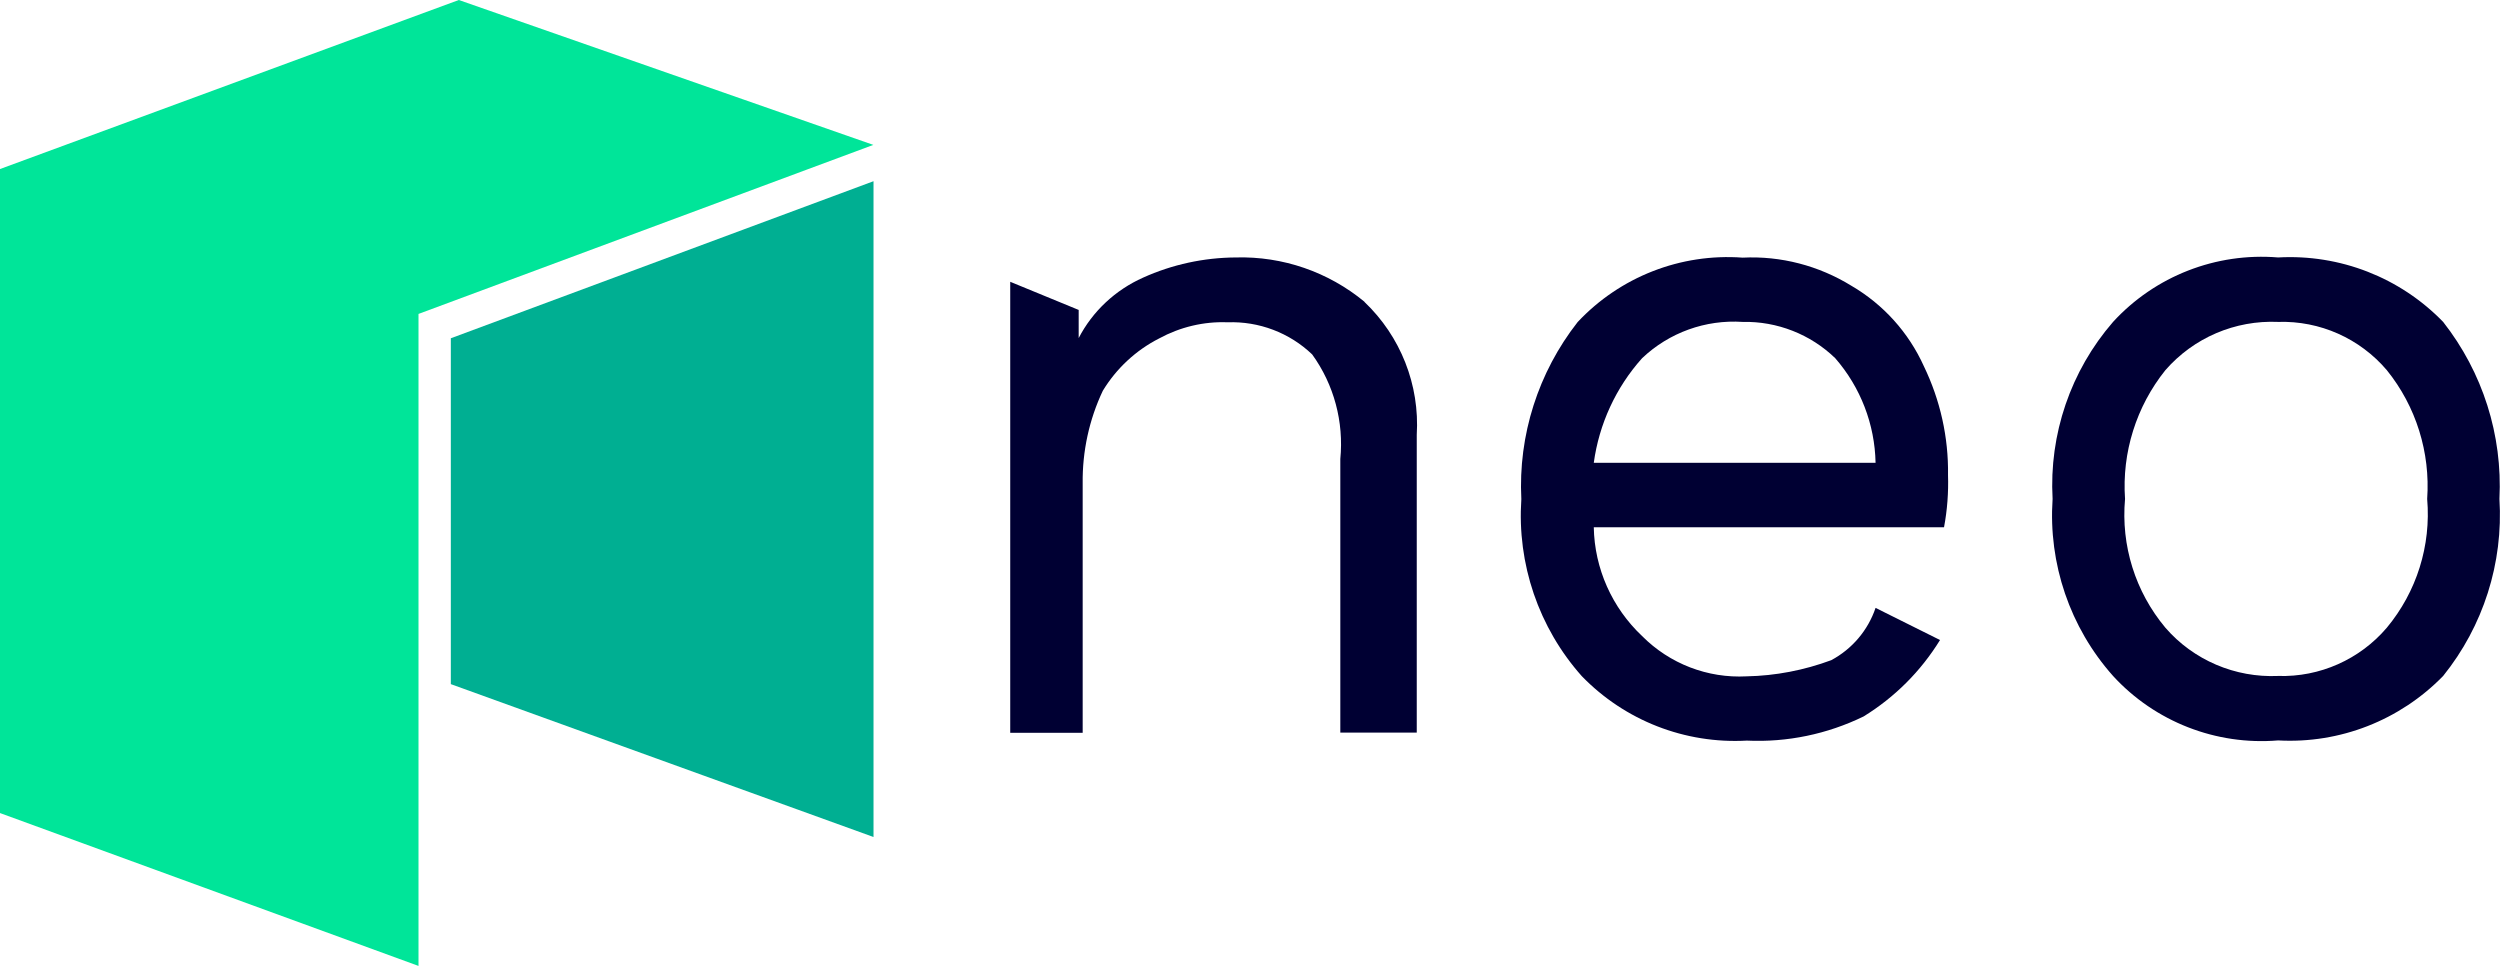
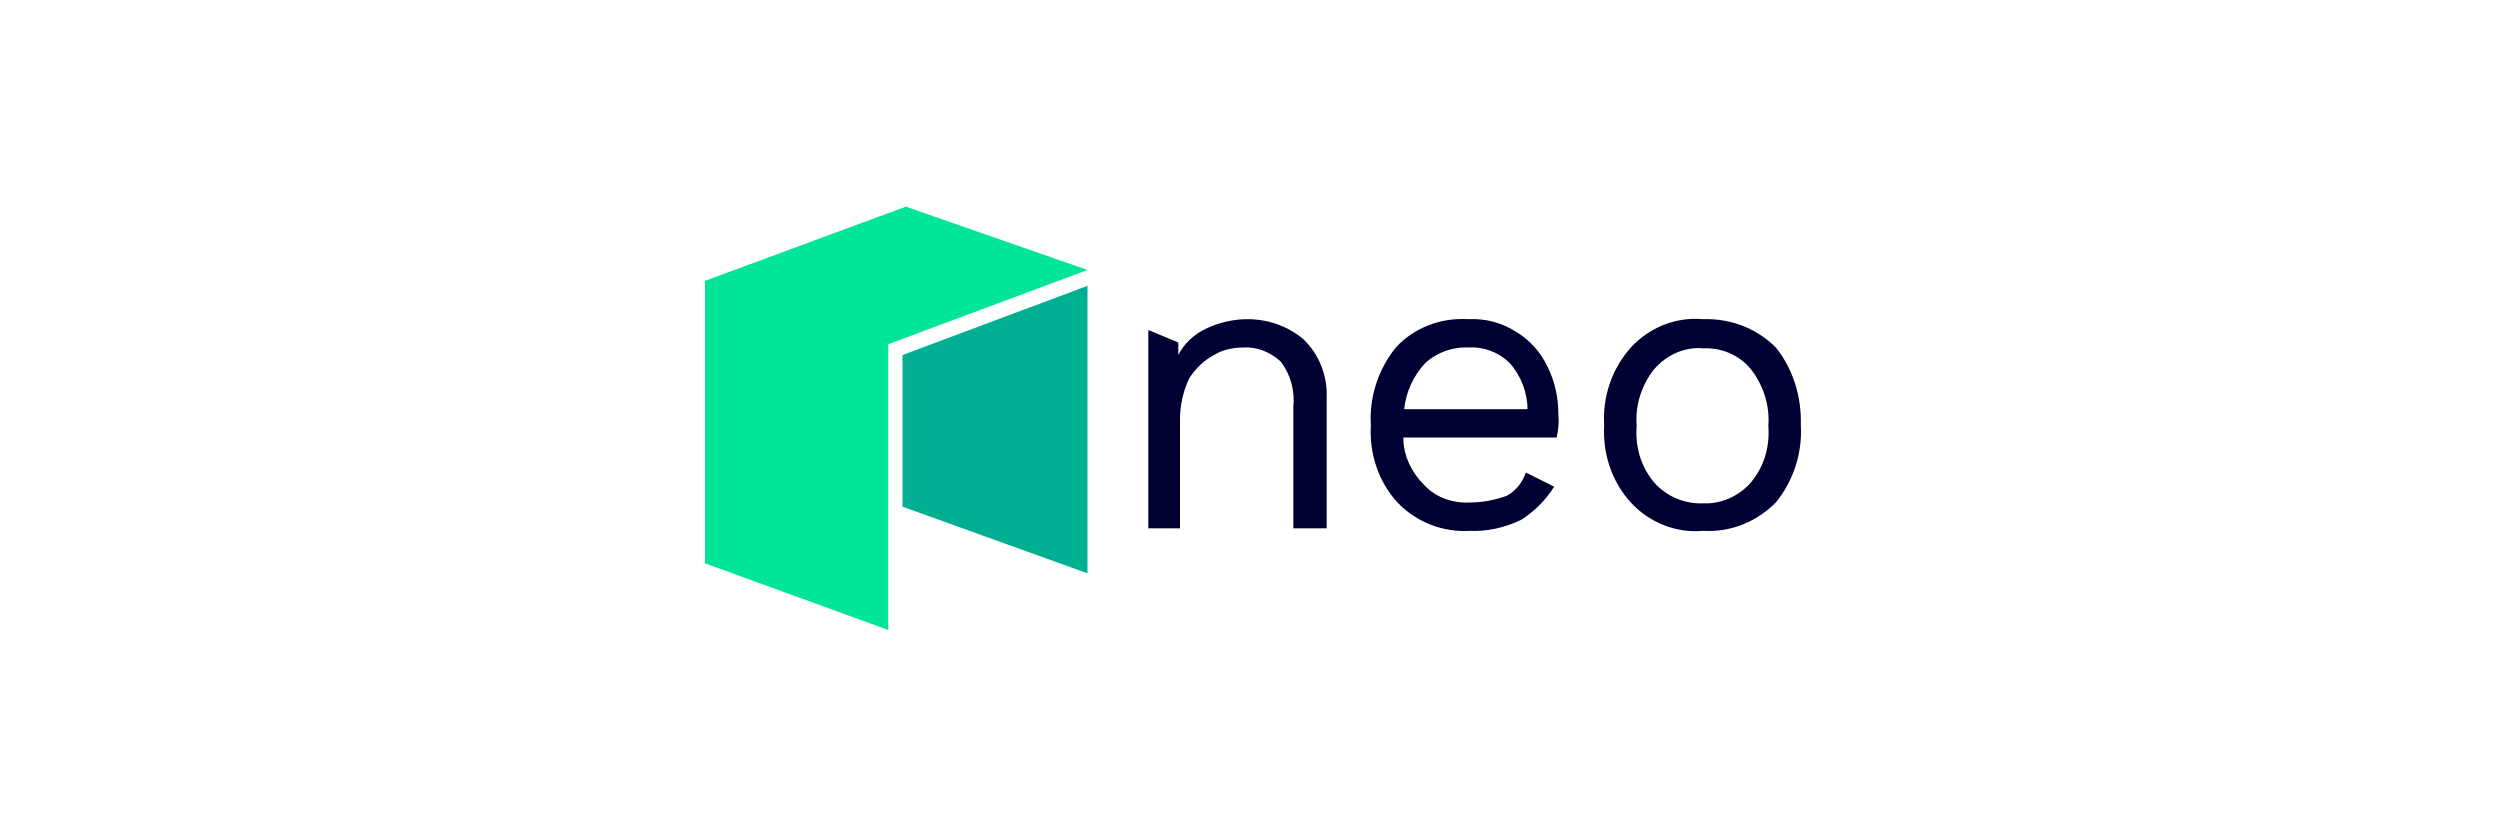
- <svg xmlns="http://www.w3.org/2000/svg" id="katman_1" viewBox="0 0 131.48 50.8">
-   <defs>
-     <style>.cls-1{fill:#00e599;}.cls-2{fill:#00af92;}.cls-3{fill:#003;}</style>
-   </defs>
+ <svg xmlns="http://www.w3.org/2000/svg" version="1.1" id="katman_1" x="0px" y="0px" viewBox="0 0 300 100" style="enable-background:new 0 0 300 100;" xml:space="preserve">
+   <style type="text/css">
+ 	.st0{fill:#000033;}
+ 	.st1{fill:#00E599;}
+ 	.st2{fill:#00AF92;}
+ </style>
  <g>
-     <path class="cls-3" d="M71.76,15.88c1.9,1.81,2.91,4.36,2.75,6.99v15.66h-4.02v-14.39c.19-1.95-.33-3.91-1.48-5.5-1.19-1.14-2.8-1.75-4.45-1.69-1.25-.05-2.5,.25-3.6,.85-1.22,.62-2.25,1.58-2.96,2.75-.72,1.52-1.08,3.19-1.06,4.87v13.12h-3.81V14.82l3.6,1.48v1.48c.73-1.41,1.93-2.53,3.39-3.18,1.53-.69,3.19-1.05,4.87-1.06,2.47-.07,4.87,.76,6.77,2.33Z" />
-     <path class="cls-3" d="M102.24,27.73h-18.42c.04,2.17,.96,4.23,2.54,5.72,1.45,1.46,3.45,2.23,5.5,2.12,1.52-.03,3.02-.32,4.45-.85,1.1-.59,1.93-1.57,2.33-2.75l3.39,1.69c-1.01,1.64-2.38,3.01-4.02,4.02-1.91,.93-4.02,1.37-6.14,1.27-3.25,.18-6.41-1.05-8.68-3.39-2.27-2.55-3.41-5.91-3.18-9.31-.17-3.36,.89-6.67,2.96-9.31,2.23-2.38,5.42-3.63,8.68-3.39,2.01-.1,4,.42,5.72,1.48,1.68,.98,3.01,2.46,3.81,4.23,.86,1.78,1.3,3.74,1.27,5.72,.03,.92-.04,1.85-.21,2.75Zm-15.88-8.89c-1.38,1.54-2.26,3.46-2.54,5.5h14.82c-.04-2.03-.79-3.97-2.12-5.5-1.3-1.26-3.06-1.95-4.87-1.91-1.95-.13-3.87,.56-5.29,1.91Z" />
-     <path class="cls-3" d="M128.49,16.93c2.08,2.65,3.13,5.95,2.96,9.31,.21,3.37-.85,6.69-2.96,9.31-2.27,2.33-5.43,3.57-8.68,3.39-3.26,.27-6.47-.98-8.68-3.39-2.27-2.55-3.41-5.91-3.18-9.31-.19-3.4,.95-6.74,3.18-9.31,2.21-2.41,5.42-3.66,8.68-3.39,3.25-.18,6.41,1.05,8.68,3.39Zm-14.61,2.54c-1.53,1.91-2.29,4.33-2.12,6.77-.22,2.45,.54,4.88,2.12,6.77,1.48,1.71,3.67,2.64,5.93,2.54,2.19,.07,4.3-.87,5.72-2.54,1.57-1.89,2.33-4.32,2.12-6.77,.17-2.44-.58-4.86-2.12-6.77-1.42-1.67-3.52-2.61-5.72-2.54-2.26-.1-4.44,.83-5.93,2.54Z" />
+     <path class="st0" d="M156.4,40.7c1.9,1.8,2.9,4.4,2.8,7v15.7h-4V48.9c0.2-2-0.3-3.9-1.5-5.5c-1.2-1.1-2.8-1.8-4.4-1.7   c-1.2,0-2.5,0.2-3.6,0.9c-1.2,0.6-2.2,1.6-3,2.8c-0.7,1.5-1.1,3.2-1.1,4.9v13.1h-3.8V39.6l3.6,1.5v1.5c0.7-1.4,1.9-2.5,3.4-3.2   c1.5-0.7,3.2-1.1,4.9-1.1C152.1,38.3,154.5,39.1,156.4,40.7L156.4,40.7z" />
+     <path class="st0" d="M186.8,52.5h-18.4c0,2.2,1,4.2,2.5,5.7c1.4,1.5,3.4,2.2,5.5,2.1c1.5,0,3-0.3,4.4-0.8c1.1-0.6,1.9-1.6,2.3-2.8   l3.4,1.7c-1,1.6-2.4,3-4,4c-1.9,0.9-4,1.4-6.1,1.3c-3.2,0.2-6.4-1-8.7-3.4c-2.3-2.5-3.4-5.9-3.2-9.3c-0.2-3.4,0.9-6.7,3-9.3   c2.2-2.4,5.4-3.6,8.7-3.4c2-0.1,4,0.4,5.7,1.5c1.7,1,3,2.5,3.8,4.2c0.9,1.8,1.3,3.7,1.3,5.7C187.1,50.7,187,51.6,186.8,52.5z    M171,43.6c-1.4,1.5-2.3,3.5-2.5,5.5h14.8c0-2-0.8-4-2.1-5.5c-1.3-1.3-3.1-2-4.9-1.9C174.3,41.6,172.4,42.3,171,43.6z" />
+     <path class="st0" d="M213.1,41.7c2.1,2.6,3.1,6,3,9.3c0.2,3.4-0.9,6.7-3,9.3c-2.3,2.3-5.4,3.6-8.7,3.4c-3.3,0.3-6.5-1-8.7-3.4   c-2.3-2.5-3.4-5.9-3.2-9.3c-0.2-3.4,0.9-6.7,3.2-9.3c2.2-2.4,5.4-3.7,8.7-3.4C207.7,38.2,210.8,39.4,213.1,41.7z M198.5,44.3   c-1.5,1.9-2.3,4.3-2.1,6.8c-0.2,2.5,0.5,4.9,2.1,6.8c1.5,1.7,3.7,2.6,5.9,2.5c2.2,0.1,4.3-0.9,5.7-2.5c1.6-1.9,2.3-4.3,2.1-6.8   c0.2-2.4-0.6-4.9-2.1-6.8c-1.4-1.7-3.5-2.6-5.7-2.5C202.1,41.6,200,42.6,198.5,44.3z" />
  </g>
-   <path class="cls-1" d="M0,8.89V42.76l22.01,8.04V16.51L45.93,7.62,24.13,0,0,8.89Z" />
-   <path class="cls-2" d="M23.71,17.78v18.2l22.23,8.04V9.53l-22.23,8.26Z" />
+   <path class="st1" d="M84.6,33.7v33.9l22,8V41.3l23.9-8.9l-21.8-7.6L84.6,33.7z" />
+   <path class="st2" d="M108.3,42.6v18.2l22.2,8V34.3L108.3,42.6L108.3,42.6z" />
</svg>
